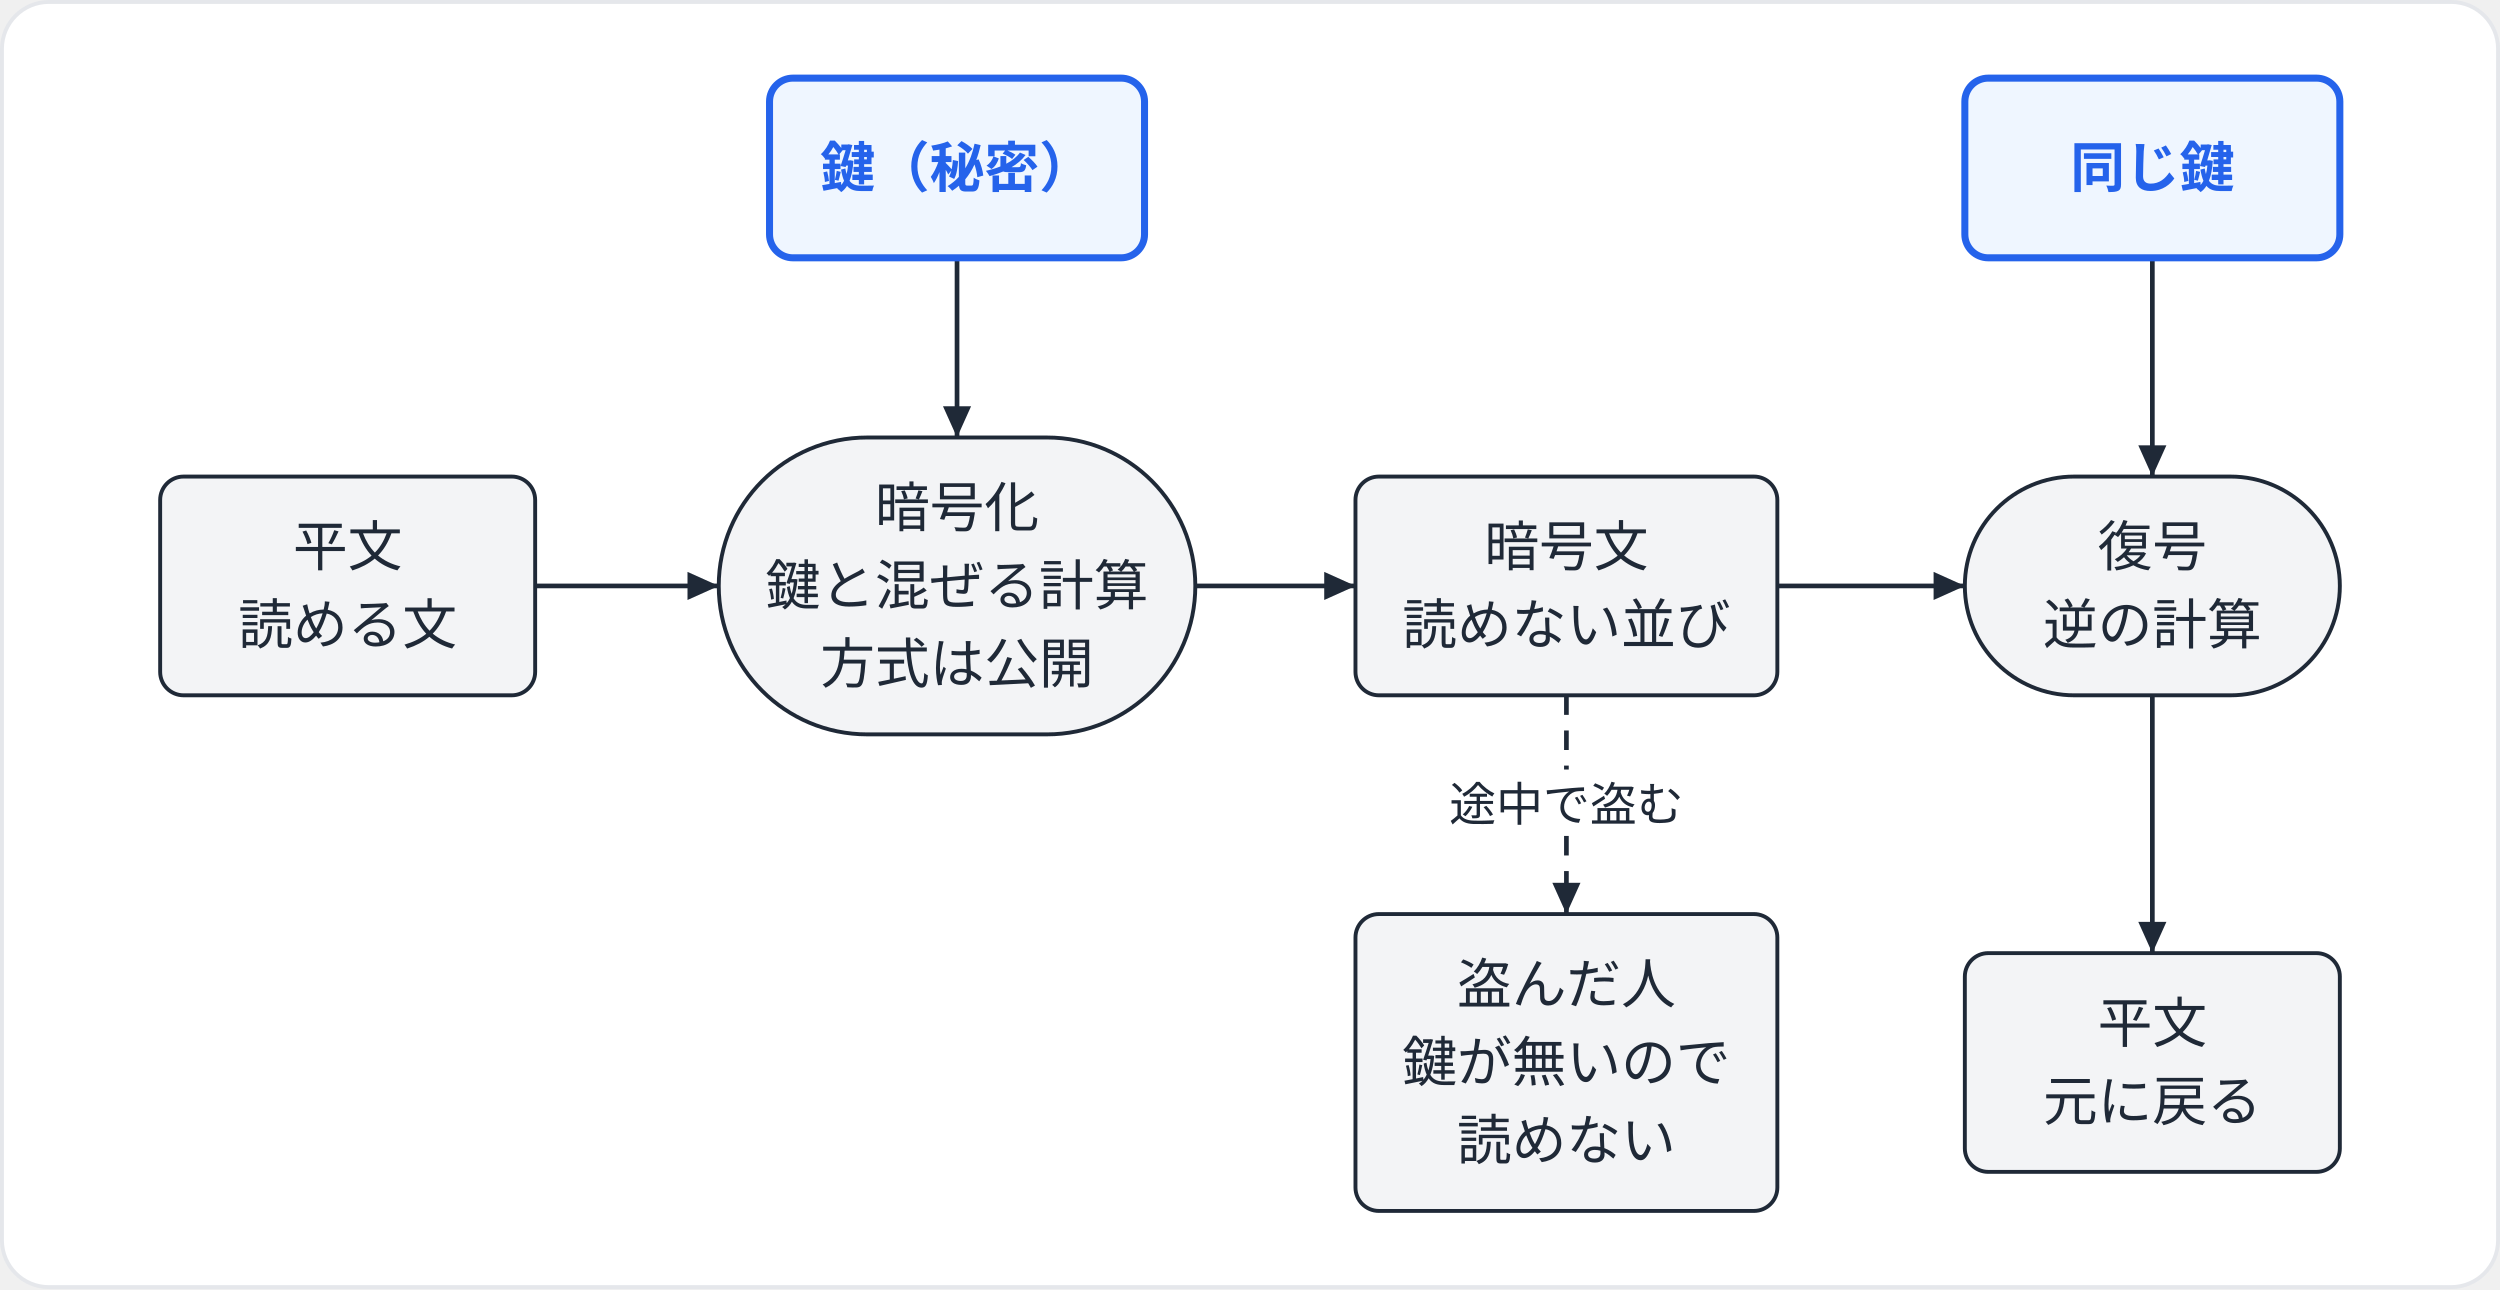
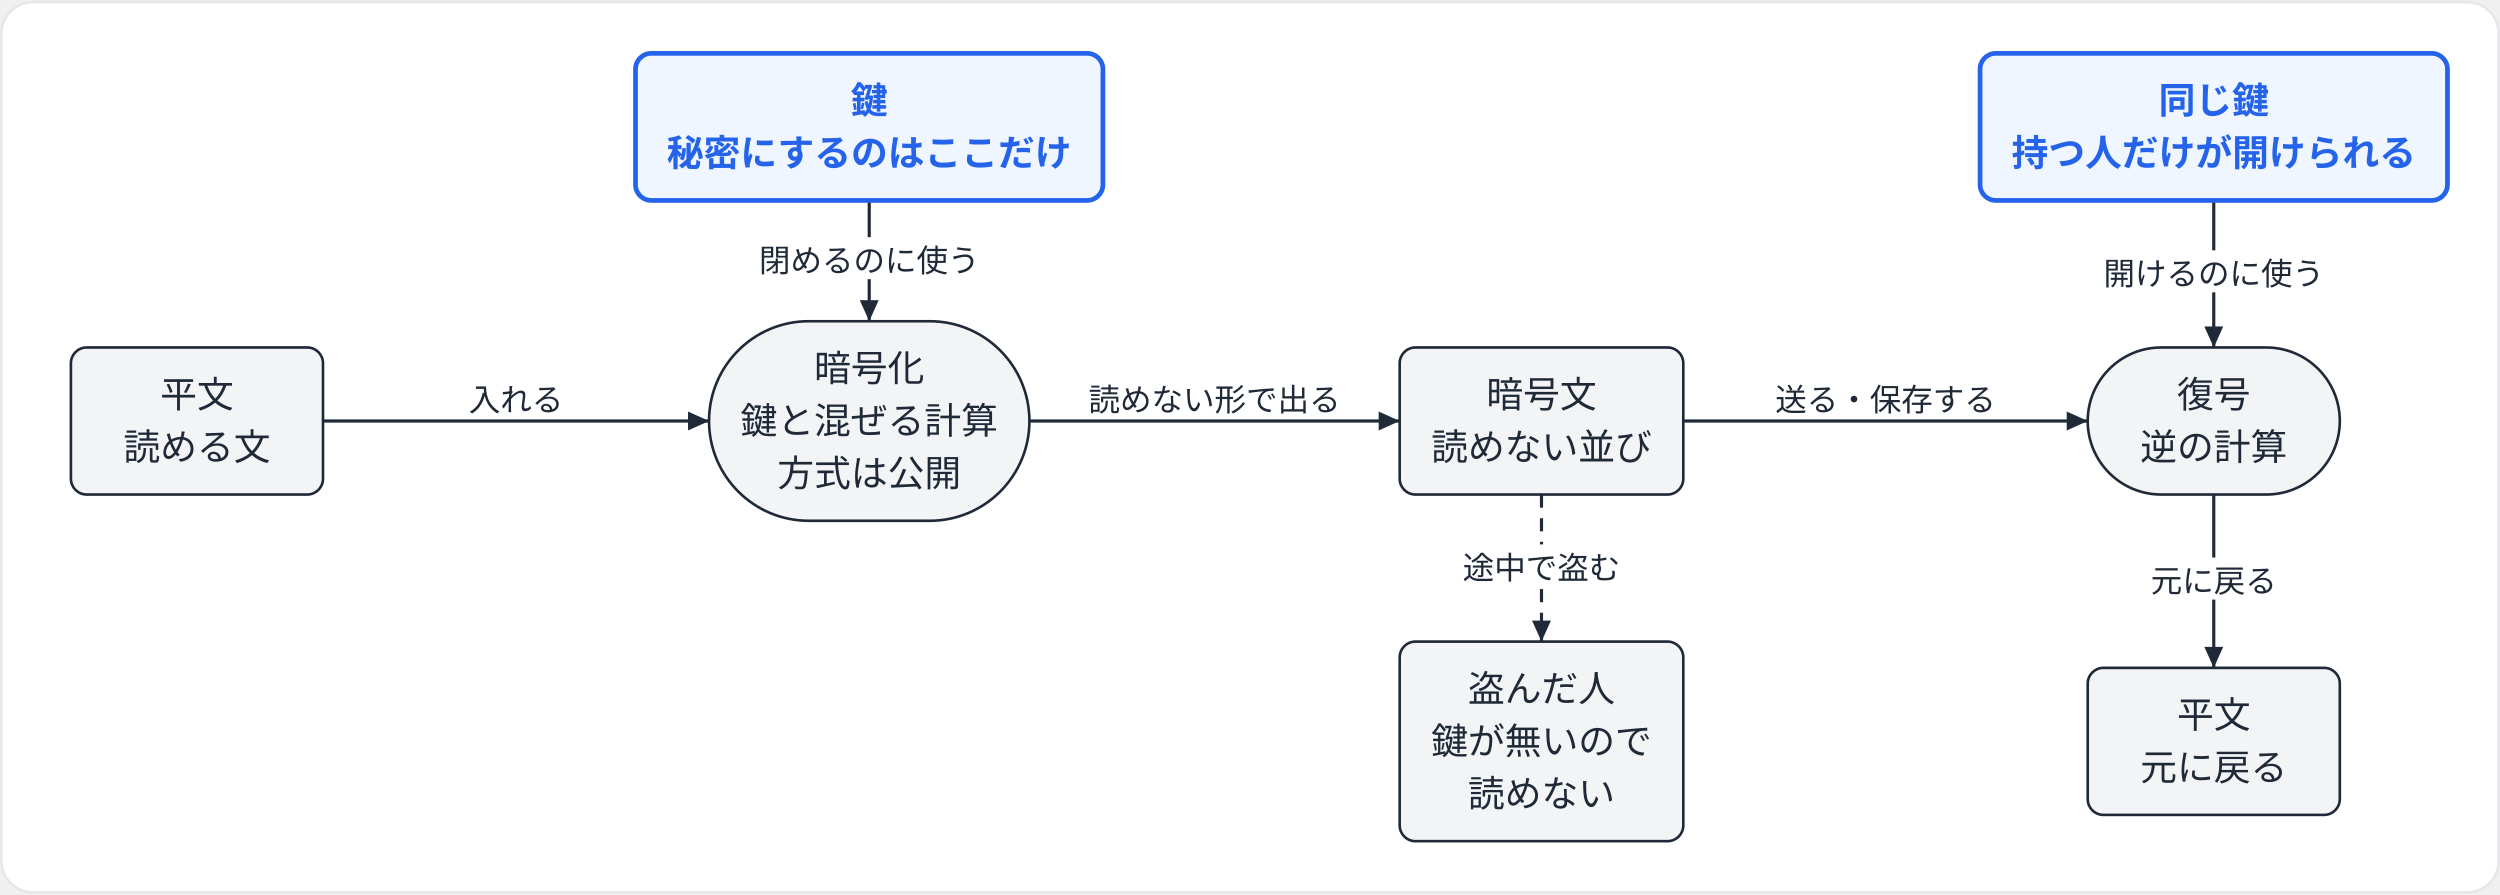
- <svg xmlns="http://www.w3.org/2000/svg" width="640" height="330" viewBox="0 0 640 330">
-   <rect x="0.5" y="0.5" width="639" height="329" rx="12" fill="#ffffff" stroke="#e5e7eb" stroke-width="1" />
-   <g transform="translate(34 20)">
-     <polyline points="211,46 211,92" fill="none" stroke="#1f2937" stroke-width="1.2" stroke-linejoin="round" />
-     <polygon points="211,92 207.4,84 214.6,84" fill="#1f2937" />
-     <polyline points="517,46 517,102" fill="none" stroke="#1f2937" stroke-width="1.2" stroke-linejoin="round" />
-     <polygon points="517,102 513.4,94 520.6,94" fill="#1f2937" />
-     <polyline points="103,130 150,130" fill="none" stroke="#1f2937" stroke-width="1.2" stroke-linejoin="round" />
-     <polygon points="150,130 142,133.6 142,126.4" fill="#1f2937" />
-     <polyline points="272,130 313,130" fill="none" stroke="#1f2937" stroke-width="1.2" stroke-linejoin="round" />
-     <polygon points="313,130 305,133.6 305,126.4" fill="#1f2937" />
-     <polyline points="421,130 469,130" fill="none" stroke="#1f2937" stroke-width="1.2" stroke-linejoin="round" />
-     <polygon points="469,130 461,133.6 461,126.4" fill="#1f2937" />
-     <polyline points="517,158 517,224" fill="none" stroke="#1f2937" stroke-width="1.2" stroke-linejoin="round" />
-     <polygon points="517,224 513.4,216 520.6,216" fill="#1f2937" />
-     <polyline points="367,158 367,214" fill="none" stroke="#1f2937" stroke-width="1.2" stroke-dasharray="5 4" stroke-linejoin="round" />
-     <polygon points="367,214 363.4,206 370.6,206" fill="#1f2937" />
-     <rect x="163" y="0" width="96" height="46" rx="6" fill="#eff6ff" stroke="#2563eb" stroke-width="1.8" />
-     <text x="211" y="27.9" font-family="Hiragino Sans, Hiragino Kaku Gothic ProN, Noto Sans JP, Yu Gothic, Meiryo, sans-serif" font-size="14" fill="#2563eb" text-anchor="middle" font-weight="600">鍵（秘密）</text>
-     <rect x="469" y="0" width="96" height="46" rx="6" fill="#eff6ff" stroke="#2563eb" stroke-width="1.8" />
-     <text x="517" y="27.9" font-family="Hiragino Sans, Hiragino Kaku Gothic ProN, Noto Sans JP, Yu Gothic, Meiryo, sans-serif" font-size="14" fill="#2563eb" text-anchor="middle" font-weight="600">同じ鍵</text>
-     <rect x="7" y="102" width="96" height="56" rx="6" fill="#f3f4f6" stroke="#1f2937" stroke-width="1" />
-     <text x="55" y="124.9" font-family="Hiragino Sans, Hiragino Kaku Gothic ProN, Noto Sans JP, Yu Gothic, Meiryo, sans-serif" font-size="14" fill="#1f2937" text-anchor="middle">平文</text>
-     <text x="55" y="144.9" font-family="Hiragino Sans, Hiragino Kaku Gothic ProN, Noto Sans JP, Yu Gothic, Meiryo, sans-serif" font-size="14" fill="#1f2937" text-anchor="middle">読める文</text>
-     <rect x="150" y="92" width="122" height="76" rx="38" fill="#f3f4f6" stroke="#1f2937" stroke-width="1" />
-     <text x="211" y="114.9" font-family="Hiragino Sans, Hiragino Kaku Gothic ProN, Noto Sans JP, Yu Gothic, Meiryo, sans-serif" font-size="14" fill="#1f2937" text-anchor="middle">暗号化</text>
-     <text x="211" y="134.9" font-family="Hiragino Sans, Hiragino Kaku Gothic ProN, Noto Sans JP, Yu Gothic, Meiryo, sans-serif" font-size="14" fill="#1f2937" text-anchor="middle">鍵と混ぜる計算</text>
-     <text x="211" y="154.9" font-family="Hiragino Sans, Hiragino Kaku Gothic ProN, Noto Sans JP, Yu Gothic, Meiryo, sans-serif" font-size="14" fill="#1f2937" text-anchor="middle">方式は公開</text>
-     <rect x="313" y="102" width="108" height="56" rx="6" fill="#f3f4f6" stroke="#1f2937" stroke-width="1" />
-     <text x="367" y="124.9" font-family="Hiragino Sans, Hiragino Kaku Gothic ProN, Noto Sans JP, Yu Gothic, Meiryo, sans-serif" font-size="14" fill="#1f2937" text-anchor="middle">暗号文</text>
-     <text x="367" y="144.9" font-family="Hiragino Sans, Hiragino Kaku Gothic ProN, Noto Sans JP, Yu Gothic, Meiryo, sans-serif" font-size="14" fill="#1f2937" text-anchor="middle">読めない並び</text>
-     <rect x="469" y="102" width="96" height="56" rx="28" fill="#f3f4f6" stroke="#1f2937" stroke-width="1" />
-     <text x="517" y="124.9" font-family="Hiragino Sans, Hiragino Kaku Gothic ProN, Noto Sans JP, Yu Gothic, Meiryo, sans-serif" font-size="14" fill="#1f2937" text-anchor="middle">復号</text>
-     <text x="517" y="144.9" font-family="Hiragino Sans, Hiragino Kaku Gothic ProN, Noto Sans JP, Yu Gothic, Meiryo, sans-serif" font-size="14" fill="#1f2937" text-anchor="middle">逆の計算</text>
-     <rect x="313" y="214" width="108" height="76" rx="6" fill="#f3f4f6" stroke="#1f2937" stroke-width="1" />
-     <text x="367" y="236.9" font-family="Hiragino Sans, Hiragino Kaku Gothic ProN, Noto Sans JP, Yu Gothic, Meiryo, sans-serif" font-size="14" fill="#1f2937" text-anchor="middle">盗んだ人</text>
-     <text x="367" y="256.9" font-family="Hiragino Sans, Hiragino Kaku Gothic ProN, Noto Sans JP, Yu Gothic, Meiryo, sans-serif" font-size="14" fill="#1f2937" text-anchor="middle">鍵が無いので</text>
-     <text x="367" y="276.9" font-family="Hiragino Sans, Hiragino Kaku Gothic ProN, Noto Sans JP, Yu Gothic, Meiryo, sans-serif" font-size="14" fill="#1f2937" text-anchor="middle">読めない</text>
-     <rect x="469" y="224" width="96" height="56" rx="6" fill="#f3f4f6" stroke="#1f2937" stroke-width="1" />
-     <text x="517" y="246.9" font-family="Hiragino Sans, Hiragino Kaku Gothic ProN, Noto Sans JP, Yu Gothic, Meiryo, sans-serif" font-size="14" fill="#1f2937" text-anchor="middle">平文</text>
-     <text x="517" y="266.9" font-family="Hiragino Sans, Hiragino Kaku Gothic ProN, Noto Sans JP, Yu Gothic, Meiryo, sans-serif" font-size="14" fill="#1f2937" text-anchor="middle">元に戻る</text>
-     <rect x="333" y="177" width="68" height="16" rx="3" fill="#ffffff" />
-     <text x="367" y="190.2" font-family="Hiragino Sans, Hiragino Kaku Gothic ProN, Noto Sans JP, Yu Gothic, Meiryo, sans-serif" font-size="12" fill="#1f2937" text-anchor="middle">途中で盗む</text>
+ <svg xmlns="http://www.w3.org/2000/svg" width="640" height="229" viewBox="0 0 952 340">
+   <rect x="0.5" y="0.5" width="951" height="339" rx="12" fill="#ffffff" stroke="#e5e7eb" stroke-width="1" />
+   <g transform="translate(20 20)">
+     <polyline points="311,56 311,102" fill="none" stroke="#1f2937" stroke-width="1.2" stroke-linejoin="round" />
+     <polygon points="311,102 307.4,94 314.6,94" fill="#1f2937" />
+     <polyline points="823,56 823,112" fill="none" stroke="#1f2937" stroke-width="1.2" stroke-linejoin="round" />
+     <polygon points="823,112 819.4,104 826.6,104" fill="#1f2937" />
+     <polyline points="103,140 250,140" fill="none" stroke="#1f2937" stroke-width="1.2" stroke-linejoin="round" />
+     <polygon points="250,140 242,143.6 242,136.4" fill="#1f2937" />
+     <polyline points="372,140 513,140" fill="none" stroke="#1f2937" stroke-width="1.2" stroke-linejoin="round" />
+     <polygon points="513,140 505,143.6 505,136.4" fill="#1f2937" />
+     <polyline points="621,140 775,140" fill="none" stroke="#1f2937" stroke-width="1.2" stroke-linejoin="round" />
+     <polygon points="775,140 767,143.6 767,136.4" fill="#1f2937" />
+     <polyline points="823,168 823,234" fill="none" stroke="#1f2937" stroke-width="1.2" stroke-linejoin="round" />
+     <polygon points="823,234 819.4,226 826.6,226" fill="#1f2937" />
+     <polyline points="567,168 567,224" fill="none" stroke="#1f2937" stroke-width="1.2" stroke-dasharray="5 4" stroke-linejoin="round" />
+     <polygon points="567,224 563.4,216 570.6,216" fill="#1f2937" />
+     <rect x="222" y="0" width="178" height="56" rx="6" fill="#eff6ff" stroke="#2563eb" stroke-width="1.8" />
+     <text x="311" y="22.9" font-family="Hiragino Sans, Hiragino Kaku Gothic ProN, Noto Sans JP, Yu Gothic, Meiryo, sans-serif" font-size="14" fill="#2563eb" text-anchor="middle" font-weight="600">鍵</text>
+     <text x="311" y="42.9" font-family="Hiragino Sans, Hiragino Kaku Gothic ProN, Noto Sans JP, Yu Gothic, Meiryo, sans-serif" font-size="14" fill="#2563eb" text-anchor="middle" font-weight="600">秘密にするのはここだけ</text>
+     <rect x="734" y="0" width="178" height="56" rx="6" fill="#eff6ff" stroke="#2563eb" stroke-width="1.8" />
+     <text x="823" y="22.9" font-family="Hiragino Sans, Hiragino Kaku Gothic ProN, Noto Sans JP, Yu Gothic, Meiryo, sans-serif" font-size="14" fill="#2563eb" text-anchor="middle" font-weight="600">同じ鍵</text>
+     <text x="823" y="42.9" font-family="Hiragino Sans, Hiragino Kaku Gothic ProN, Noto Sans JP, Yu Gothic, Meiryo, sans-serif" font-size="14" fill="#2563eb" text-anchor="middle" font-weight="600">持つ人だけが開けられる</text>
+     <rect x="7" y="112" width="96" height="56" rx="6" fill="#f3f4f6" stroke="#1f2937" stroke-width="1" />
+     <text x="55" y="134.9" font-family="Hiragino Sans, Hiragino Kaku Gothic ProN, Noto Sans JP, Yu Gothic, Meiryo, sans-serif" font-size="14" fill="#1f2937" text-anchor="middle">平文</text>
+     <text x="55" y="154.9" font-family="Hiragino Sans, Hiragino Kaku Gothic ProN, Noto Sans JP, Yu Gothic, Meiryo, sans-serif" font-size="14" fill="#1f2937" text-anchor="middle">読める文</text>
+     <rect x="250" y="102" width="122" height="76" rx="38" fill="#f3f4f6" stroke="#1f2937" stroke-width="1" />
+     <text x="311" y="124.9" font-family="Hiragino Sans, Hiragino Kaku Gothic ProN, Noto Sans JP, Yu Gothic, Meiryo, sans-serif" font-size="14" fill="#1f2937" text-anchor="middle">暗号化</text>
+     <text x="311" y="144.9" font-family="Hiragino Sans, Hiragino Kaku Gothic ProN, Noto Sans JP, Yu Gothic, Meiryo, sans-serif" font-size="14" fill="#1f2937" text-anchor="middle">鍵と混ぜる計算</text>
+     <text x="311" y="164.9" font-family="Hiragino Sans, Hiragino Kaku Gothic ProN, Noto Sans JP, Yu Gothic, Meiryo, sans-serif" font-size="14" fill="#1f2937" text-anchor="middle">方式は公開</text>
+     <rect x="513" y="112" width="108" height="56" rx="6" fill="#f3f4f6" stroke="#1f2937" stroke-width="1" />
+     <text x="567" y="134.9" font-family="Hiragino Sans, Hiragino Kaku Gothic ProN, Noto Sans JP, Yu Gothic, Meiryo, sans-serif" font-size="14" fill="#1f2937" text-anchor="middle">暗号文</text>
+     <text x="567" y="154.9" font-family="Hiragino Sans, Hiragino Kaku Gothic ProN, Noto Sans JP, Yu Gothic, Meiryo, sans-serif" font-size="14" fill="#1f2937" text-anchor="middle">読めない並び</text>
+     <rect x="775" y="112" width="96" height="56" rx="28" fill="#f3f4f6" stroke="#1f2937" stroke-width="1" />
+     <text x="823" y="134.9" font-family="Hiragino Sans, Hiragino Kaku Gothic ProN, Noto Sans JP, Yu Gothic, Meiryo, sans-serif" font-size="14" fill="#1f2937" text-anchor="middle">復号</text>
+     <text x="823" y="154.9" font-family="Hiragino Sans, Hiragino Kaku Gothic ProN, Noto Sans JP, Yu Gothic, Meiryo, sans-serif" font-size="14" fill="#1f2937" text-anchor="middle">逆の計算</text>
+     <rect x="513" y="224" width="108" height="76" rx="6" fill="#f3f4f6" stroke="#1f2937" stroke-width="1" />
+     <text x="567" y="246.9" font-family="Hiragino Sans, Hiragino Kaku Gothic ProN, Noto Sans JP, Yu Gothic, Meiryo, sans-serif" font-size="14" fill="#1f2937" text-anchor="middle">盗んだ人</text>
+     <text x="567" y="266.9" font-family="Hiragino Sans, Hiragino Kaku Gothic ProN, Noto Sans JP, Yu Gothic, Meiryo, sans-serif" font-size="14" fill="#1f2937" text-anchor="middle">鍵が無いので</text>
+     <text x="567" y="286.9" font-family="Hiragino Sans, Hiragino Kaku Gothic ProN, Noto Sans JP, Yu Gothic, Meiryo, sans-serif" font-size="14" fill="#1f2937" text-anchor="middle">読めない</text>
+     <rect x="775" y="234" width="96" height="56" rx="6" fill="#f3f4f6" stroke="#1f2937" stroke-width="1" />
+     <text x="823" y="256.9" font-family="Hiragino Sans, Hiragino Kaku Gothic ProN, Noto Sans JP, Yu Gothic, Meiryo, sans-serif" font-size="14" fill="#1f2937" text-anchor="middle">平文</text>
+     <text x="823" y="276.9" font-family="Hiragino Sans, Hiragino Kaku Gothic ProN, Noto Sans JP, Yu Gothic, Meiryo, sans-serif" font-size="14" fill="#1f2937" text-anchor="middle">元に戻る</text>
+     <rect x="265" y="70" width="92" height="16" rx="3" fill="#ffffff" />
+     <text x="311" y="83.2" font-family="Hiragino Sans, Hiragino Kaku Gothic ProN, Noto Sans JP, Yu Gothic, Meiryo, sans-serif" font-size="12" fill="#1f2937" text-anchor="middle">閉めるのに使う</text>
+     <rect x="777" y="75" width="92" height="16" rx="3" fill="#ffffff" />
+     <text x="823" y="88.2" font-family="Hiragino Sans, Hiragino Kaku Gothic ProN, Noto Sans JP, Yu Gothic, Meiryo, sans-serif" font-size="12" fill="#1f2937" text-anchor="middle">開けるのに使う</text>
+     <rect x="154.5" y="123" width="44" height="16" rx="3" fill="#ffffff" />
+     <text x="176.5" y="136.2" font-family="Hiragino Sans, Hiragino Kaku Gothic ProN, Noto Sans JP, Yu Gothic, Meiryo, sans-serif" font-size="12" fill="#1f2937" text-anchor="middle">入れる</text>
+     <rect x="390.5" y="123" width="104" height="16" rx="3" fill="#ffffff" />
+     <text x="442.5" y="136.2" font-family="Hiragino Sans, Hiragino Kaku Gothic ProN, Noto Sans JP, Yu Gothic, Meiryo, sans-serif" font-size="12" fill="#1f2937" text-anchor="middle">読めない形で出る</text>
+     <rect x="652" y="123" width="92" height="16" rx="3" fill="#ffffff" />
+     <text x="698" y="136.2" font-family="Hiragino Sans, Hiragino Kaku Gothic ProN, Noto Sans JP, Yu Gothic, Meiryo, sans-serif" font-size="12" fill="#1f2937" text-anchor="middle">送る・保存する</text>
+     <rect x="795" y="192" width="56" height="16" rx="3" fill="#ffffff" />
+     <text x="823" y="205.2" font-family="Hiragino Sans, Hiragino Kaku Gothic ProN, Noto Sans JP, Yu Gothic, Meiryo, sans-serif" font-size="12" fill="#1f2937" text-anchor="middle">元に戻る</text>
+     <rect x="533" y="187" width="68" height="16" rx="3" fill="#ffffff" />
+     <text x="567" y="200.2" font-family="Hiragino Sans, Hiragino Kaku Gothic ProN, Noto Sans JP, Yu Gothic, Meiryo, sans-serif" font-size="12" fill="#1f2937" text-anchor="middle">途中で盗む</text>
  </g>
</svg>
